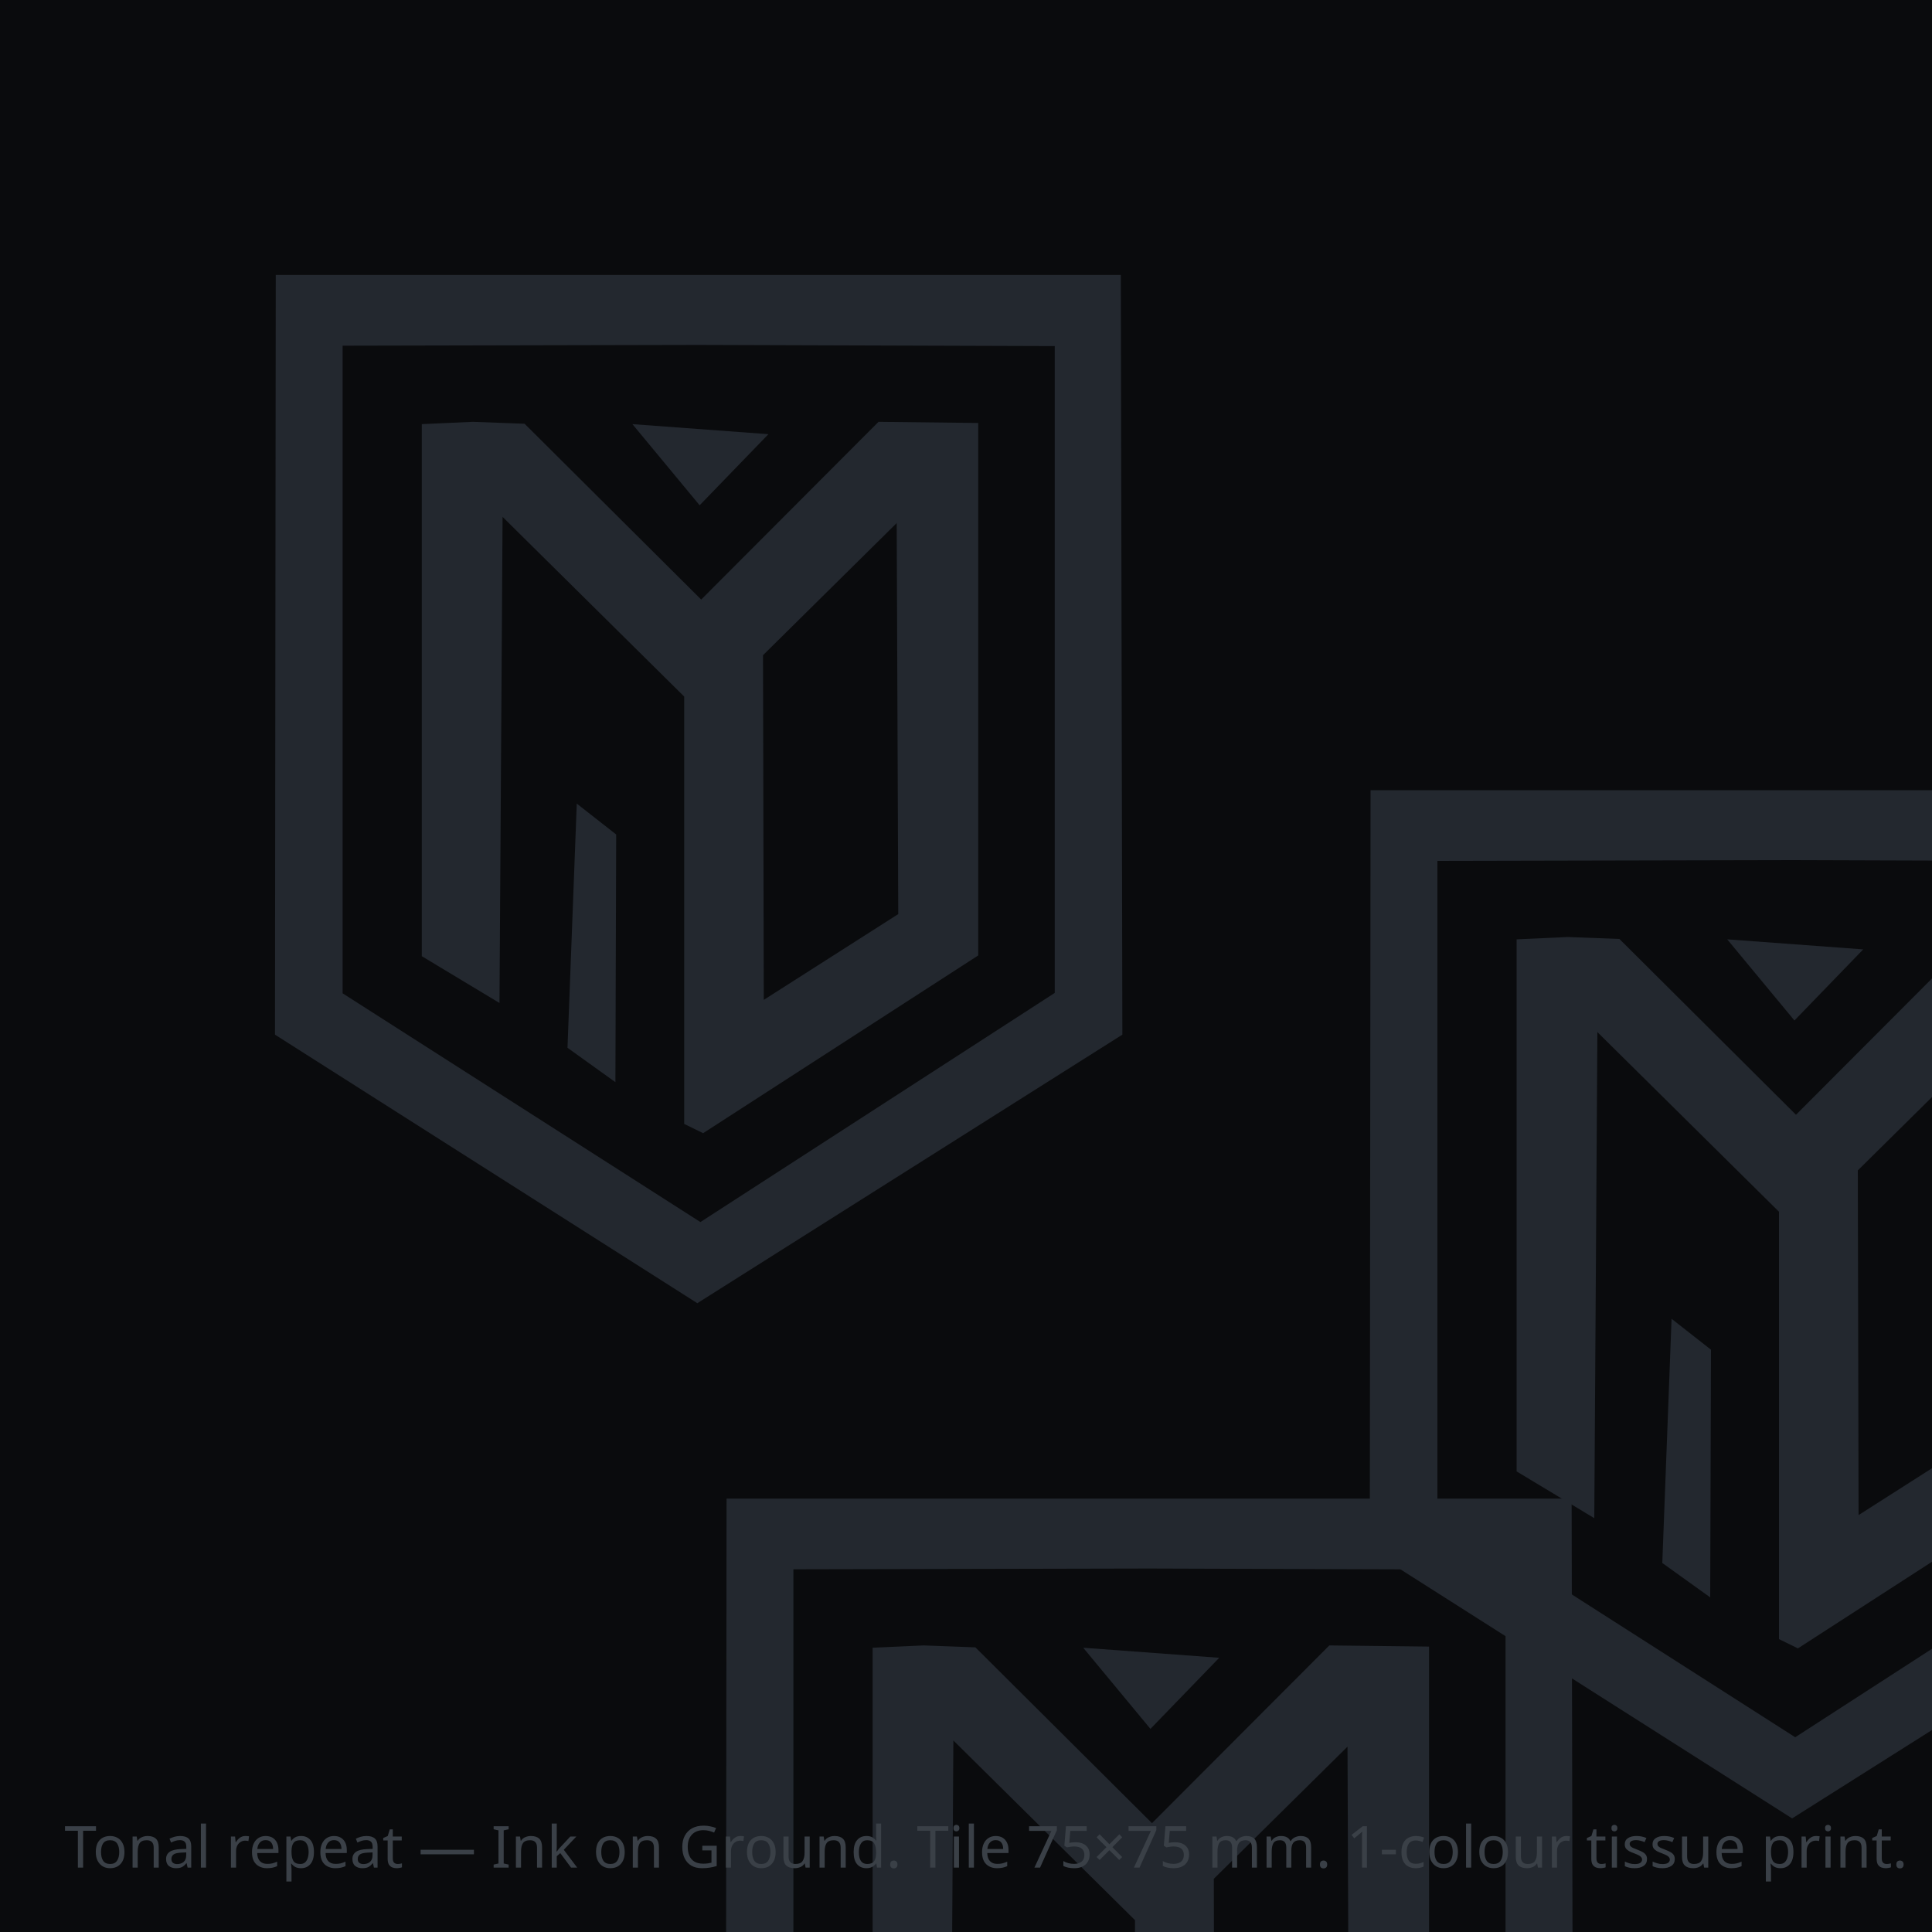
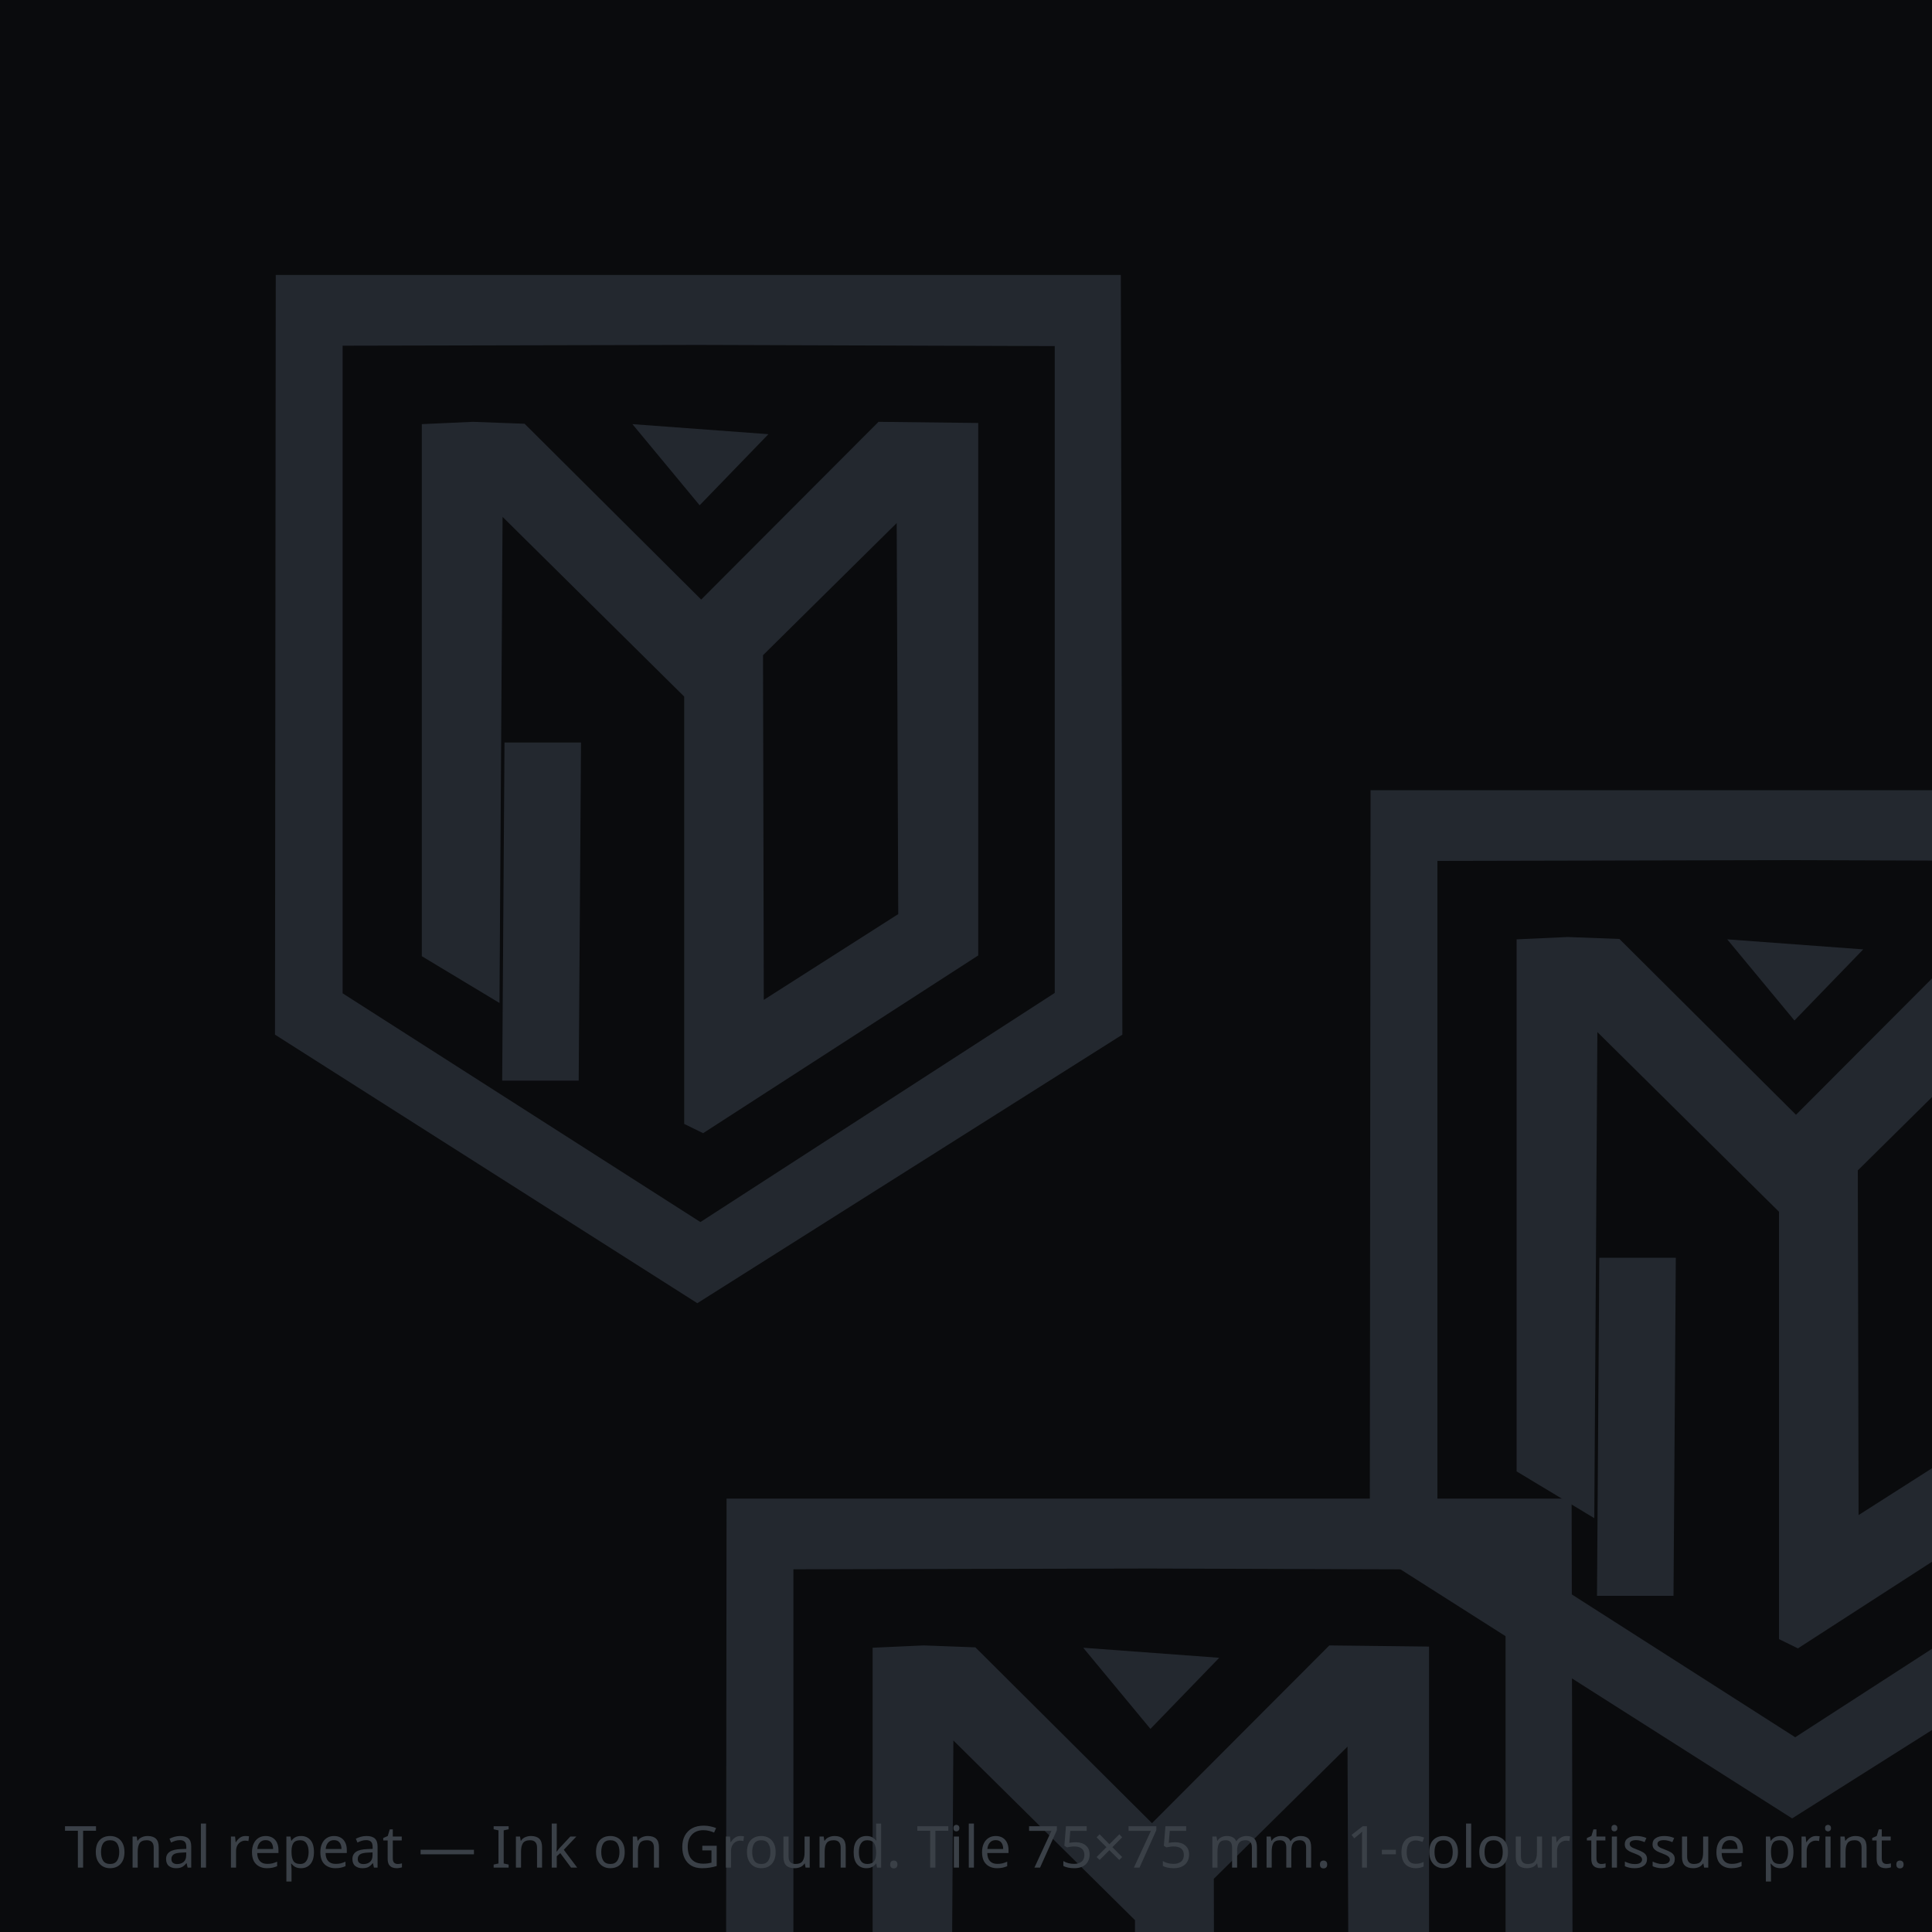
<svg xmlns="http://www.w3.org/2000/svg" viewBox="0 0 300 300" role="img" aria-label="Tissue repeat">
  <defs>
    <path id="pi" fill-rule="evenodd" d="M2363 200 L176 200 L174 2166 L1267 2861 L2367 2166Z M1270 381 L349 383 L349 2059 L1275 2651 L2192 2058 L2192 384Z M686 580 L554 586 L554 1963 L755 2084 L763 826 L1233 1291 L1233 2397 L1282 2421 L1994 1961 L1994 583 L1736 580 L1277 1040 L820 585Z M1783 842 L1437 1184 L1439 2076 L1787 1854Z" />
-     <path id="pg" d="M1099 586 L1273 796 L1451 612Z M955 1568 L931 2200 L1055 2289 L1057 1648Z" />
+     <path id="pg" d="M1099 586 L1273 796 L1451 612Z M768 1410 L966 1410 L960 2285 L762 2285Z" />
    <path id="pd" d="" />
  </defs>
  <rect width="300" height="300" fill="#0A0B0D" />
  <g transform="translate(40 40) rotate(0) scale(0.06)">
    <g transform="translate(-129 -155)">
      <use href="#pi" fill="#23282f" />
      <use href="#pg" fill="#23282f" />
      <use href="#pd" fill="#23282f" />
    </g>
  </g>
  <g transform="translate(210 120) rotate(0) scale(0.06)">
    <g transform="translate(-129 -155)">
      <use href="#pi" fill="#23282f" />
      <use href="#pg" fill="#23282f" />
      <use href="#pd" fill="#23282f" />
    </g>
  </g>
  <g transform="translate(110 230) rotate(0) scale(0.06)">
    <g transform="translate(-129 -155)">
      <use href="#pi" fill="#23282f" />
      <use href="#pg" fill="#23282f" />
      <use href="#pd" fill="#23282f" />
    </g>
  </g>
  <text x="10" y="290" font-family="Archivo,sans-serif" font-size="9" fill="#3a4047">Tonal repeat — Ink on Ground. Tile 75×75 mm. 1-colour tissue print.</text>
</svg>
